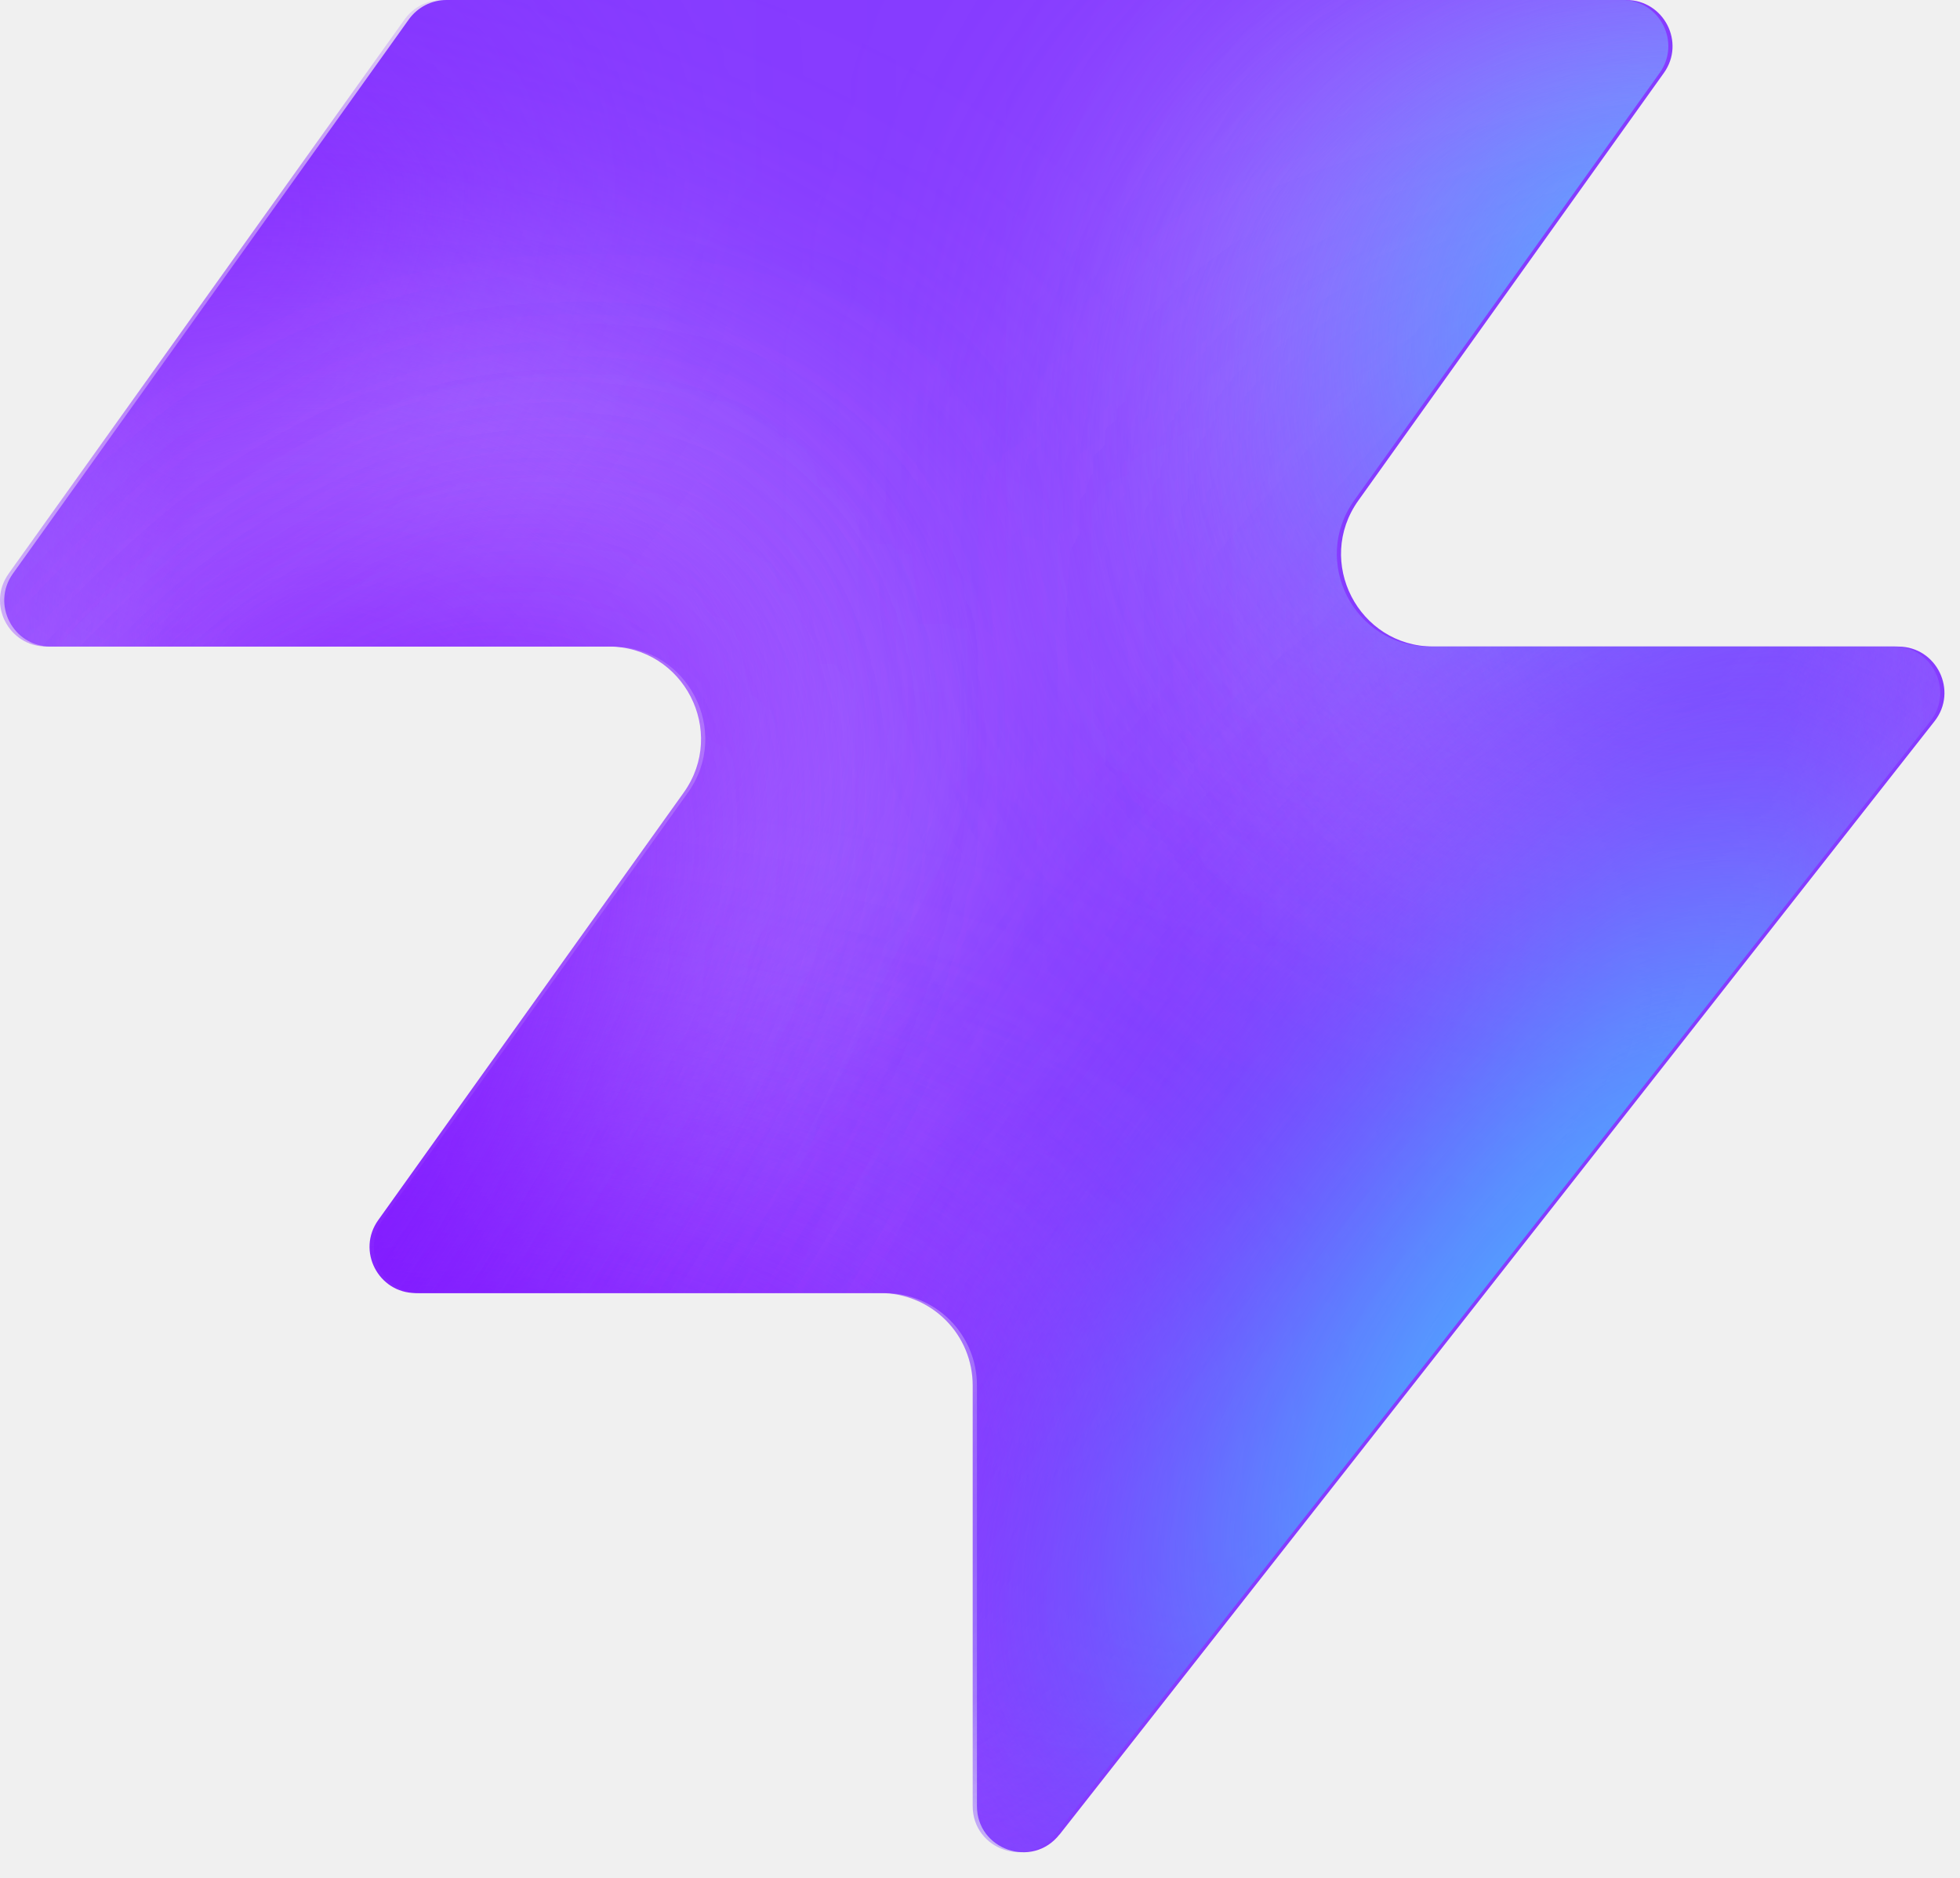
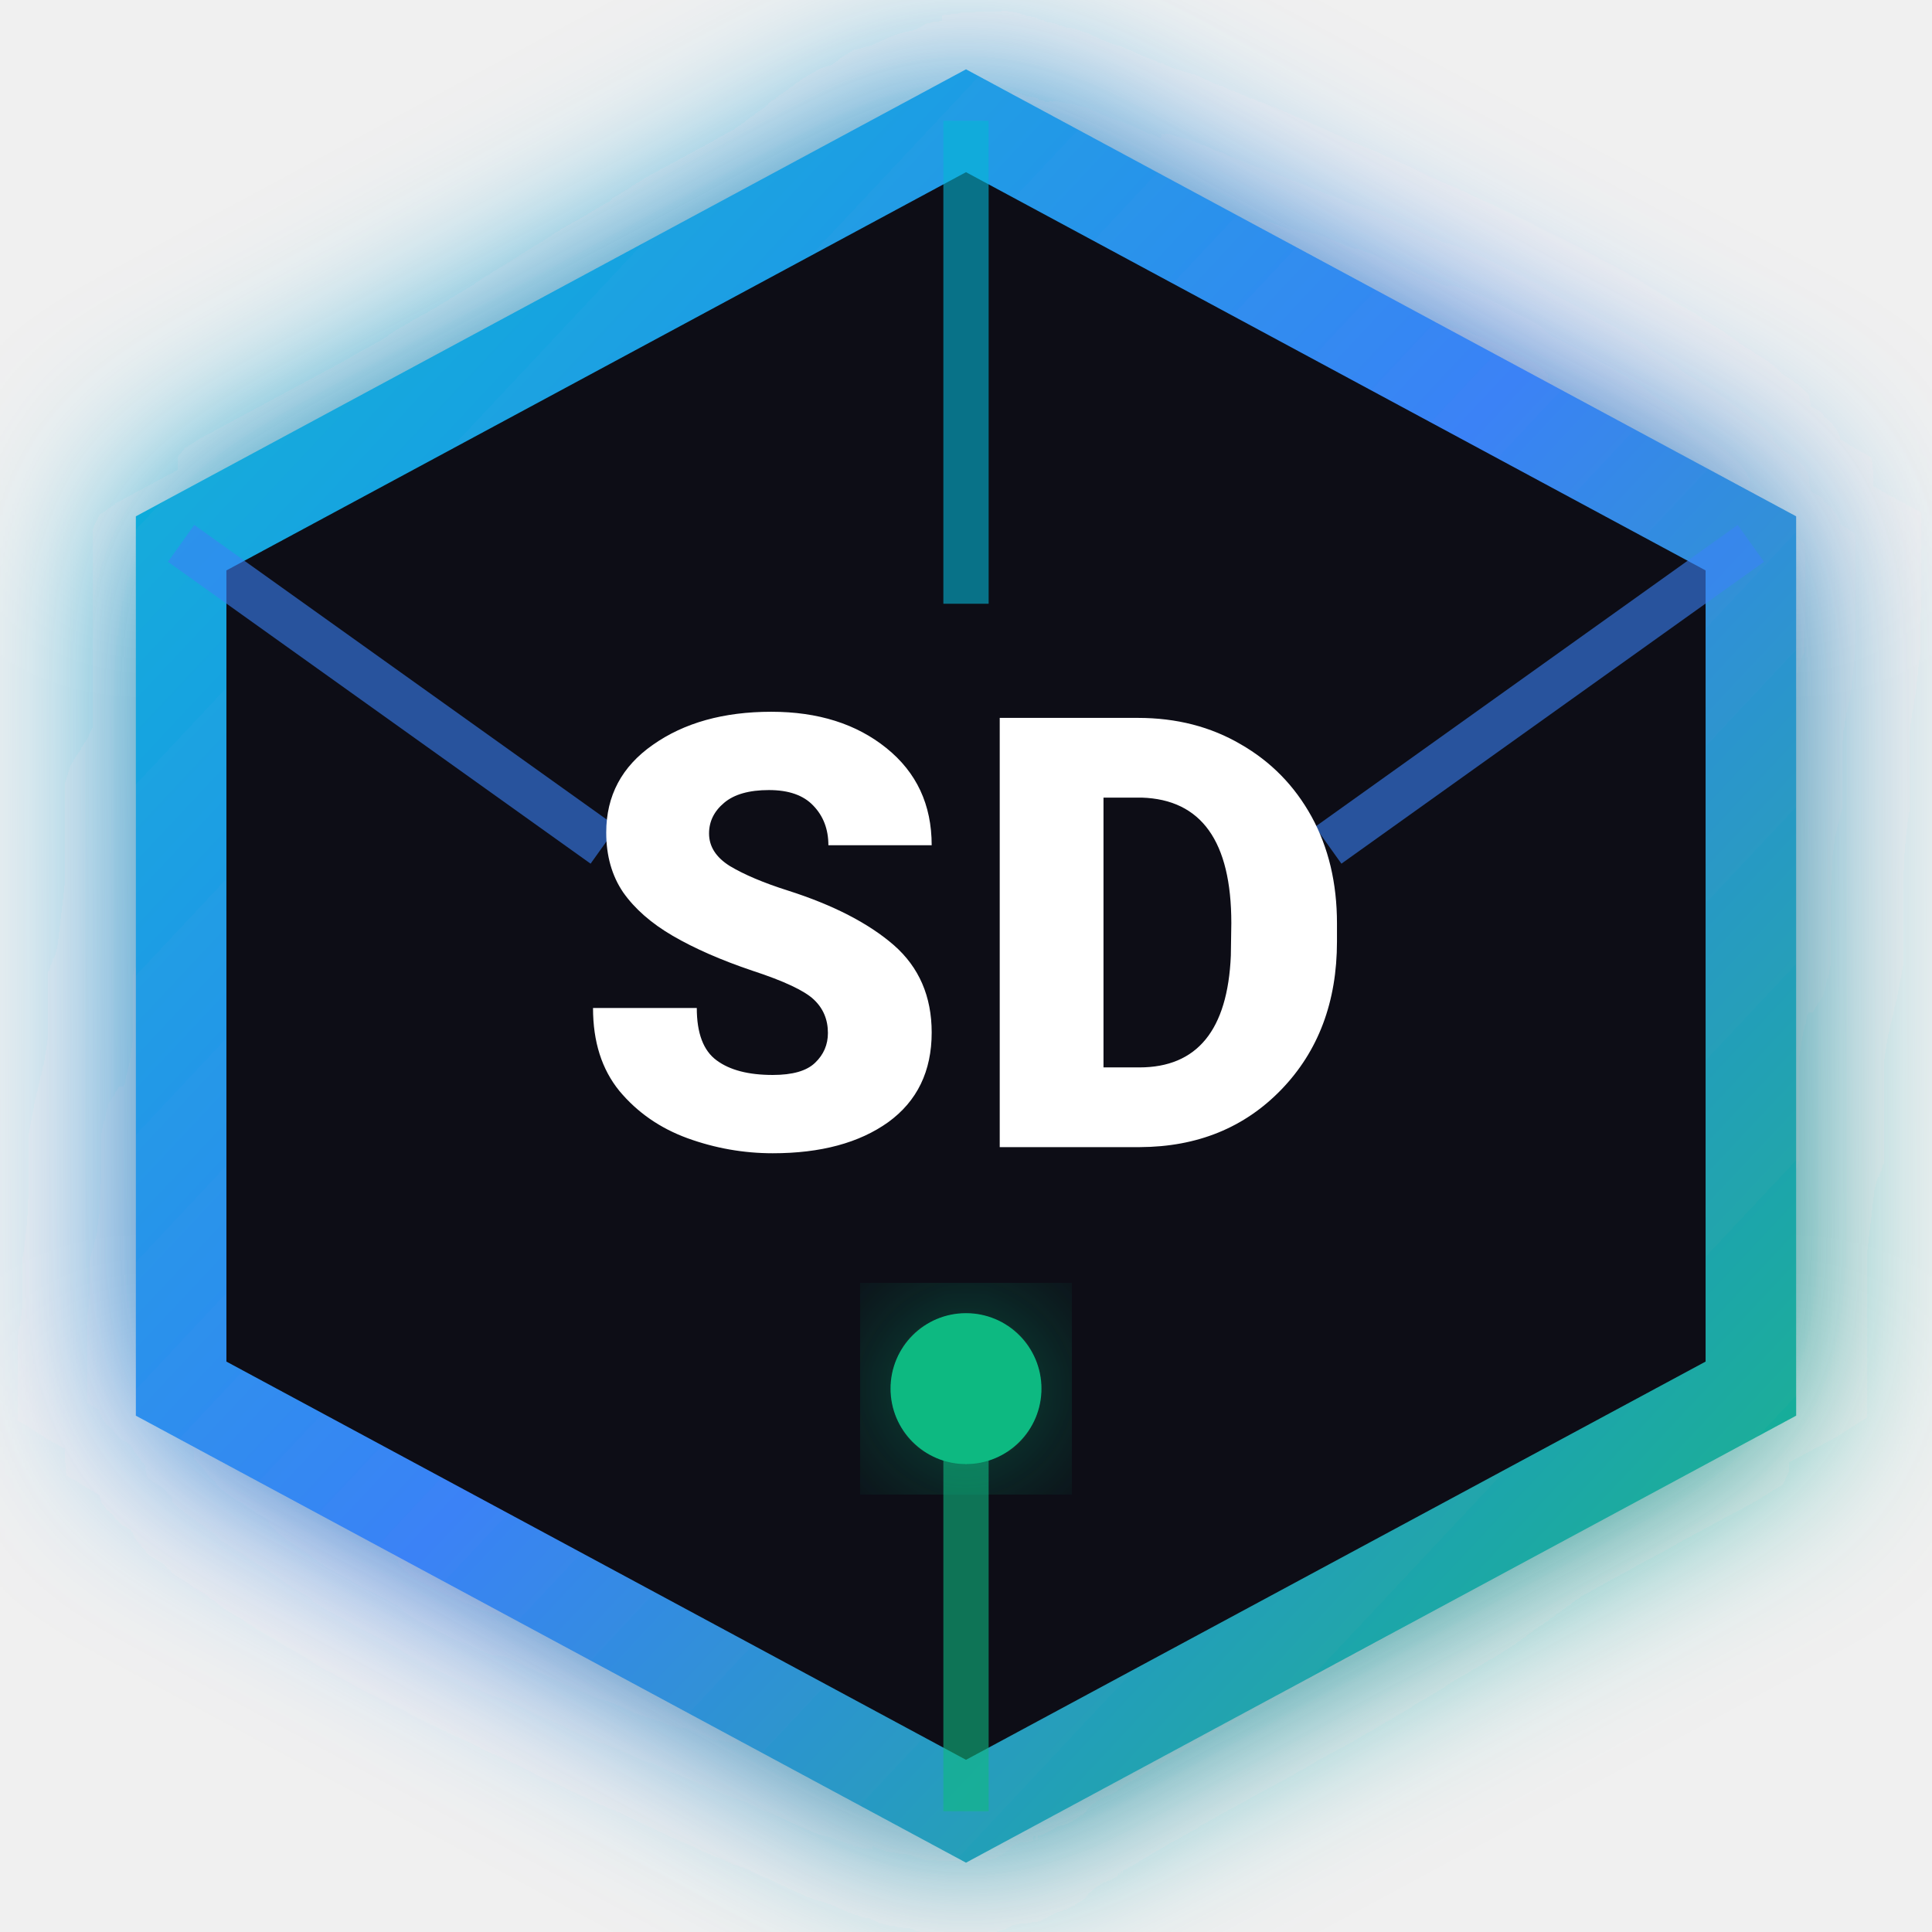
- <svg xmlns="http://www.w3.org/2000/svg" width="48" height="46" fill="none" viewBox="0 0 48 46">
-   <path fill="#863bff" d="M25.946 44.938c-.664.845-2.021.375-2.021-.698V33.937a2.26 2.26 0 0 0-2.262-2.262H10.287c-.92 0-1.456-1.04-.92-1.788l7.48-10.471c1.07-1.497 0-3.578-1.842-3.578H1.237c-.92 0-1.456-1.04-.92-1.788L10.013.474c.214-.297.556-.474.92-.474h28.894c.92 0 1.456 1.04.92 1.788l-7.48 10.471c-1.07 1.498 0 3.579 1.842 3.579h11.377c.943 0 1.473 1.088.89 1.83L25.947 44.94z" style="fill:#863bff;fill:color(display-p3 .525 .23 1);fill-opacity:1" />
-   <mask id="a" width="48" height="46" x="0" y="0" maskUnits="userSpaceOnUse" style="mask-type:alpha">
-     <path fill="#000" d="M25.842 44.938c-.664.844-2.021.375-2.021-.698V33.937a2.26 2.26 0 0 0-2.262-2.262H10.183c-.92 0-1.456-1.04-.92-1.788l7.48-10.471c1.07-1.498 0-3.579-1.842-3.579H1.133c-.92 0-1.456-1.04-.92-1.787L9.91.473c.214-.297.556-.474.92-.474h28.894c.92 0 1.456 1.04.92 1.788l-7.48 10.471c-1.07 1.498 0 3.578 1.842 3.578h11.377c.943 0 1.473 1.088.89 1.832L25.843 44.94z" style="fill:#000;fill-opacity:1" />
-   </mask>
-   <g mask="url(#a)">
-     <g filter="url(#b)">
-       <ellipse cx="5.508" cy="14.704" fill="#ede6ff" rx="5.508" ry="14.704" style="fill:#ede6ff;fill:color(display-p3 .927 .903 1);fill-opacity:1" transform="matrix(.00324 1 1 -.00324 -4.47 31.516)" />
-     </g>
-     <g filter="url(#c)">
-       <ellipse cx="10.399" cy="29.851" fill="#ede6ff" rx="10.399" ry="29.851" style="fill:#ede6ff;fill:color(display-p3 .927 .903 1);fill-opacity:1" transform="matrix(.00324 1 1 -.00324 -39.328 7.883)" />
-     </g>
-     <g filter="url(#d)">
-       <ellipse cx="5.508" cy="30.487" fill="#7e14ff" rx="5.508" ry="30.487" style="fill:#7e14ff;fill:color(display-p3 .492 .077 1);fill-opacity:1" transform="rotate(89.814 -25.913 -14.639)scale(1 -1)" />
-     </g>
-     <g filter="url(#e)">
-       <ellipse cx="5.508" cy="30.599" fill="#7e14ff" rx="5.508" ry="30.599" style="fill:#7e14ff;fill:color(display-p3 .492 .077 1);fill-opacity:1" transform="rotate(89.814 -32.644 -3.334)scale(1 -1)" />
-     </g>
-     <g filter="url(#f)">
-       <ellipse cx="5.508" cy="30.599" fill="#7e14ff" rx="5.508" ry="30.599" style="fill:#7e14ff;fill:color(display-p3 .492 .077 1);fill-opacity:1" transform="matrix(.00324 1 1 -.00324 -34.34 30.47)" />
-     </g>
-     <g filter="url(#g)">
-       <ellipse cx="14.072" cy="22.078" fill="#ede6ff" rx="14.072" ry="22.078" style="fill:#ede6ff;fill:color(display-p3 .927 .903 1);fill-opacity:1" transform="rotate(93.35 24.506 48.493)scale(-1 1)" />
-     </g>
-     <g filter="url(#h)">
-       <ellipse cx="3.47" cy="21.501" fill="#7e14ff" rx="3.47" ry="21.501" style="fill:#7e14ff;fill:color(display-p3 .492 .077 1);fill-opacity:1" transform="rotate(89.009 28.708 47.59)scale(-1 1)" />
-     </g>
-     <g filter="url(#i)">
-       <ellipse cx="3.47" cy="21.501" fill="#7e14ff" rx="3.47" ry="21.501" style="fill:#7e14ff;fill:color(display-p3 .492 .077 1);fill-opacity:1" transform="rotate(89.009 28.708 47.59)scale(-1 1)" />
-     </g>
-     <g filter="url(#j)">
-       <ellipse cx=".387" cy="8.972" fill="#7e14ff" rx="4.407" ry="29.108" style="fill:#7e14ff;fill:color(display-p3 .492 .077 1);fill-opacity:1" transform="rotate(39.51 .387 8.972)" />
-     </g>
-     <g filter="url(#k)">
-       <ellipse cx="47.523" cy="-6.092" fill="#7e14ff" rx="4.407" ry="29.108" style="fill:#7e14ff;fill:color(display-p3 .492 .077 1);fill-opacity:1" transform="rotate(37.892 47.523 -6.092)" />
-     </g>
-     <g filter="url(#l)">
-       <ellipse cx="41.412" cy="6.333" fill="#47bfff" rx="5.971" ry="9.665" style="fill:#47bfff;fill:color(display-p3 .28 .748 1);fill-opacity:1" transform="rotate(37.892 41.412 6.333)" />
-     </g>
-     <g filter="url(#m)">
-       <ellipse cx="-1.879" cy="38.332" fill="#7e14ff" rx="4.407" ry="29.108" style="fill:#7e14ff;fill:color(display-p3 .492 .077 1);fill-opacity:1" transform="rotate(37.892 -1.88 38.332)" />
-     </g>
-     <g filter="url(#n)">
-       <ellipse cx="-1.879" cy="38.332" fill="#7e14ff" rx="4.407" ry="29.108" style="fill:#7e14ff;fill:color(display-p3 .492 .077 1);fill-opacity:1" transform="rotate(37.892 -1.88 38.332)" />
-     </g>
-     <g filter="url(#o)">
-       <ellipse cx="35.651" cy="29.907" fill="#7e14ff" rx="4.407" ry="29.108" style="fill:#7e14ff;fill:color(display-p3 .492 .077 1);fill-opacity:1" transform="rotate(37.892 35.651 29.907)" />
-     </g>
-     <g filter="url(#p)">
-       <ellipse cx="38.418" cy="32.4" fill="#47bfff" rx="5.971" ry="15.297" style="fill:#47bfff;fill:color(display-p3 .28 .748 1);fill-opacity:1" transform="rotate(37.892 38.418 32.4)" />
-     </g>
-   </g>
+ <svg xmlns="http://www.w3.org/2000/svg" viewBox="0 0 64 64" fill="none">
  <defs>
-     <filter id="b" width="60.045" height="41.654" x="-19.77" y="16.149" color-interpolation-filters="sRGB" filterUnits="userSpaceOnUse">
-       <feFlood flood-opacity="0" result="BackgroundImageFix" />
-       <feBlend in="SourceGraphic" in2="BackgroundImageFix" result="shape" />
-       <feGaussianBlur result="effect1_foregroundBlur_2002_17158" stdDeviation="7.659" />
-     </filter>
-     <filter id="c" width="90.34" height="51.437" x="-54.613" y="-7.533" color-interpolation-filters="sRGB" filterUnits="userSpaceOnUse">
-       <feFlood flood-opacity="0" result="BackgroundImageFix" />
-       <feBlend in="SourceGraphic" in2="BackgroundImageFix" result="shape" />
-       <feGaussianBlur result="effect1_foregroundBlur_2002_17158" stdDeviation="7.659" />
-     </filter>
-     <filter id="d" width="79.355" height="29.4" x="-49.64" y="2.03" color-interpolation-filters="sRGB" filterUnits="userSpaceOnUse">
-       <feFlood flood-opacity="0" result="BackgroundImageFix" />
-       <feBlend in="SourceGraphic" in2="BackgroundImageFix" result="shape" />
-       <feGaussianBlur result="effect1_foregroundBlur_2002_17158" stdDeviation="4.596" />
-     </filter>
-     <filter id="e" width="79.579" height="29.4" x="-45.045" y="20.029" color-interpolation-filters="sRGB" filterUnits="userSpaceOnUse">
-       <feFlood flood-opacity="0" result="BackgroundImageFix" />
-       <feBlend in="SourceGraphic" in2="BackgroundImageFix" result="shape" />
-       <feGaussianBlur result="effect1_foregroundBlur_2002_17158" stdDeviation="4.596" />
-     </filter>
-     <filter id="f" width="79.579" height="29.4" x="-43.513" y="21.178" color-interpolation-filters="sRGB" filterUnits="userSpaceOnUse">
-       <feFlood flood-opacity="0" result="BackgroundImageFix" />
-       <feBlend in="SourceGraphic" in2="BackgroundImageFix" result="shape" />
-       <feGaussianBlur result="effect1_foregroundBlur_2002_17158" stdDeviation="4.596" />
-     </filter>
-     <filter id="g" width="74.749" height="58.852" x="15.756" y="-17.901" color-interpolation-filters="sRGB" filterUnits="userSpaceOnUse">
-       <feFlood flood-opacity="0" result="BackgroundImageFix" />
-       <feBlend in="SourceGraphic" in2="BackgroundImageFix" result="shape" />
-       <feGaussianBlur result="effect1_foregroundBlur_2002_17158" stdDeviation="7.659" />
-     </filter>
-     <filter id="h" width="61.377" height="25.362" x="23.548" y="2.284" color-interpolation-filters="sRGB" filterUnits="userSpaceOnUse">
-       <feFlood flood-opacity="0" result="BackgroundImageFix" />
-       <feBlend in="SourceGraphic" in2="BackgroundImageFix" result="shape" />
-       <feGaussianBlur result="effect1_foregroundBlur_2002_17158" stdDeviation="4.596" />
-     </filter>
-     <filter id="i" width="61.377" height="25.362" x="23.548" y="2.284" color-interpolation-filters="sRGB" filterUnits="userSpaceOnUse">
-       <feFlood flood-opacity="0" result="BackgroundImageFix" />
-       <feBlend in="SourceGraphic" in2="BackgroundImageFix" result="shape" />
-       <feGaussianBlur result="effect1_foregroundBlur_2002_17158" stdDeviation="4.596" />
-     </filter>
-     <filter id="j" width="56.045" height="63.649" x="-27.636" y="-22.853" color-interpolation-filters="sRGB" filterUnits="userSpaceOnUse">
-       <feFlood flood-opacity="0" result="BackgroundImageFix" />
-       <feBlend in="SourceGraphic" in2="BackgroundImageFix" result="shape" />
-       <feGaussianBlur result="effect1_foregroundBlur_2002_17158" stdDeviation="4.596" />
-     </filter>
-     <filter id="k" width="54.814" height="64.646" x="20.116" y="-38.415" color-interpolation-filters="sRGB" filterUnits="userSpaceOnUse">
-       <feFlood flood-opacity="0" result="BackgroundImageFix" />
-       <feBlend in="SourceGraphic" in2="BackgroundImageFix" result="shape" />
-       <feGaussianBlur result="effect1_foregroundBlur_2002_17158" stdDeviation="4.596" />
-     </filter>
-     <filter id="l" width="33.541" height="35.313" x="24.641" y="-11.323" color-interpolation-filters="sRGB" filterUnits="userSpaceOnUse">
-       <feFlood flood-opacity="0" result="BackgroundImageFix" />
-       <feBlend in="SourceGraphic" in2="BackgroundImageFix" result="shape" />
-       <feGaussianBlur result="effect1_foregroundBlur_2002_17158" stdDeviation="4.596" />
-     </filter>
-     <filter id="m" width="54.814" height="64.646" x="-29.286" y="6.009" color-interpolation-filters="sRGB" filterUnits="userSpaceOnUse">
-       <feFlood flood-opacity="0" result="BackgroundImageFix" />
-       <feBlend in="SourceGraphic" in2="BackgroundImageFix" result="shape" />
-       <feGaussianBlur result="effect1_foregroundBlur_2002_17158" stdDeviation="4.596" />
-     </filter>
-     <filter id="n" width="54.814" height="64.646" x="-29.286" y="6.009" color-interpolation-filters="sRGB" filterUnits="userSpaceOnUse">
-       <feFlood flood-opacity="0" result="BackgroundImageFix" />
-       <feBlend in="SourceGraphic" in2="BackgroundImageFix" result="shape" />
-       <feGaussianBlur result="effect1_foregroundBlur_2002_17158" stdDeviation="4.596" />
-     </filter>
-     <filter id="o" width="54.814" height="64.646" x="8.244" y="-2.416" color-interpolation-filters="sRGB" filterUnits="userSpaceOnUse">
-       <feFlood flood-opacity="0" result="BackgroundImageFix" />
-       <feBlend in="SourceGraphic" in2="BackgroundImageFix" result="shape" />
-       <feGaussianBlur result="effect1_foregroundBlur_2002_17158" stdDeviation="4.596" />
-     </filter>
-     <filter id="p" width="39.409" height="43.623" x="18.713" y="10.588" color-interpolation-filters="sRGB" filterUnits="userSpaceOnUse">
-       <feFlood flood-opacity="0" result="BackgroundImageFix" />
-       <feBlend in="SourceGraphic" in2="BackgroundImageFix" result="shape" />
-       <feGaussianBlur result="effect1_foregroundBlur_2002_17158" stdDeviation="4.596" />
+     <linearGradient id="cyberGrad" x1="0%" y1="0%" x2="100%" y2="100%">
+       <stop offset="0%" stop-color="#06b6d4" />
+       <stop offset="50%" stop-color="#3b82f6" />
+       <stop offset="100%" stop-color="#10b981" />
+     </linearGradient>
+     <filter id="glow" x="-20%" y="-20%" width="140%" height="140%">
+       <feGaussianBlur stdDeviation="3" result="blur" />
+       <feComposite in="SourceGraphic" in2="blur" operator="over" />
    </filter>
  </defs>
+   <polygon points="32,4 58,18 58,46 32,60 6,46 6,18" fill="#0b0e17" stroke="url(#cyberGrad)" stroke-width="3" filter="url(#glow)" />
+   <line x1="32" y1="4" x2="32" y2="20" stroke="#06b6d4" stroke-width="1.5" stroke-opacity="0.6" />
+   <line x1="6" y1="18" x2="20" y2="28" stroke="#3b82f6" stroke-width="1.5" stroke-opacity="0.6" />
+   <line x1="58" y1="18" x2="44" y2="28" stroke="#3b82f6" stroke-width="1.5" stroke-opacity="0.6" />
+   <line x1="32" y1="60" x2="32" y2="44" stroke="#10b981" stroke-width="1.5" stroke-opacity="0.6" />
+   <text x="32" y="38" text-anchor="middle" font-family="-apple-system, BlinkMacSystemFont, 'Segoe UI', Roboto, monospace" font-weight="900" font-size="20" fill="#ffffff" letter-spacing="0.5">
+     SD
+   </text>
+   <circle cx="32" cy="46" r="2.5" fill="#10b981" filter="url(#glow)" />
</svg>
